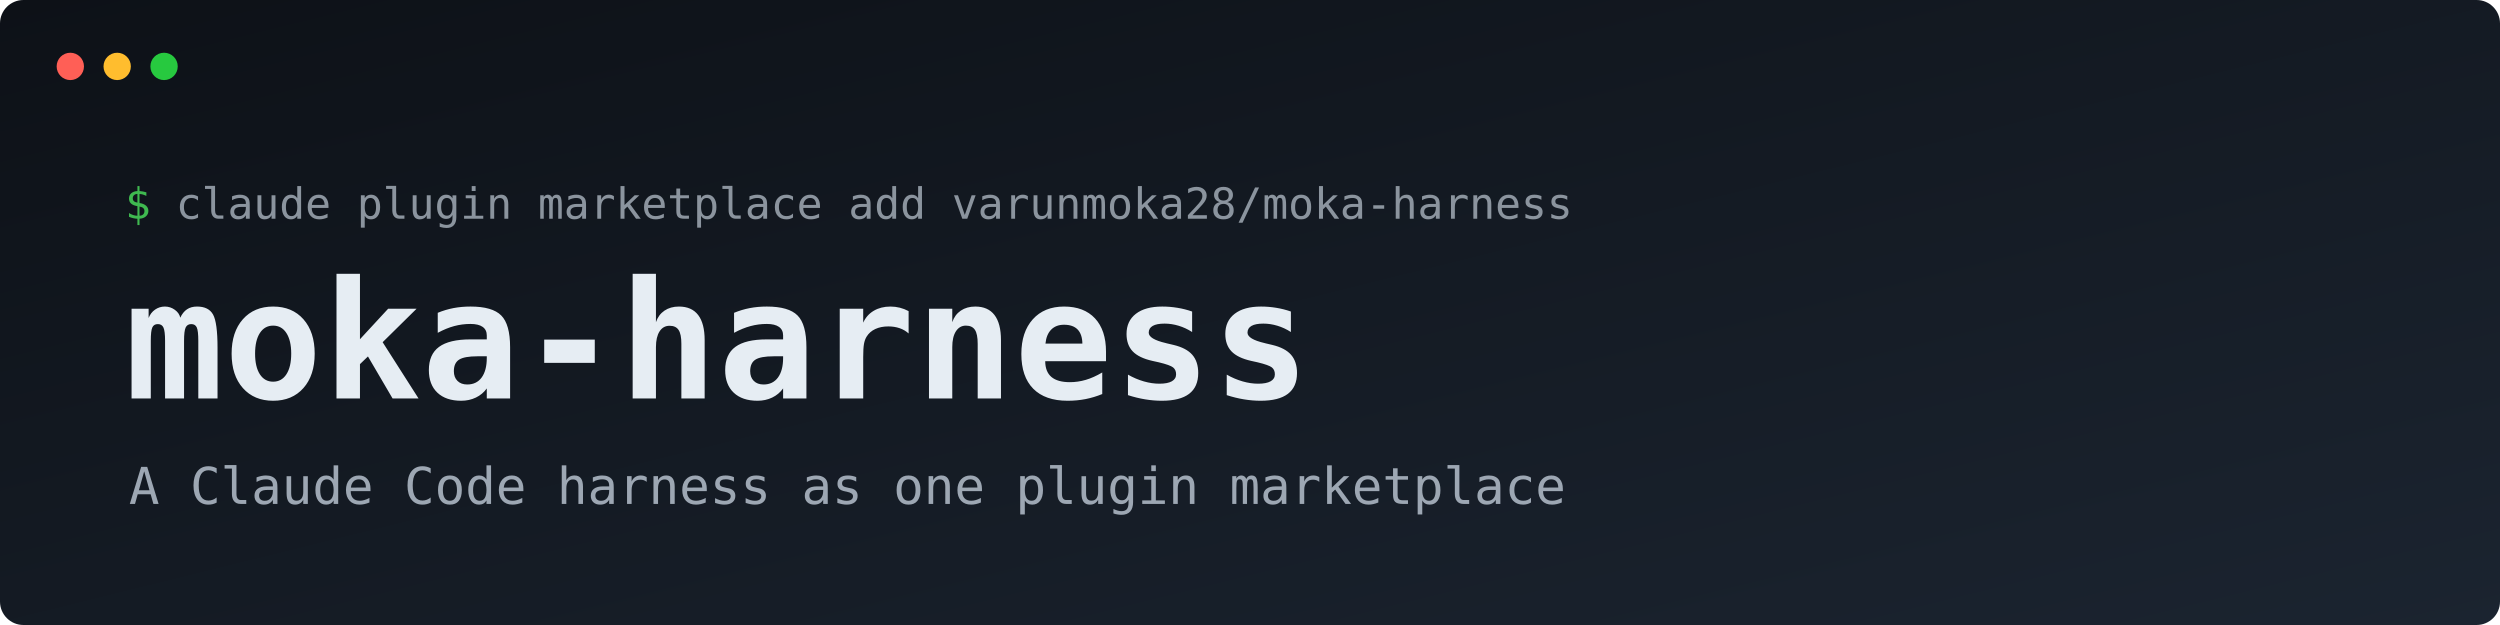
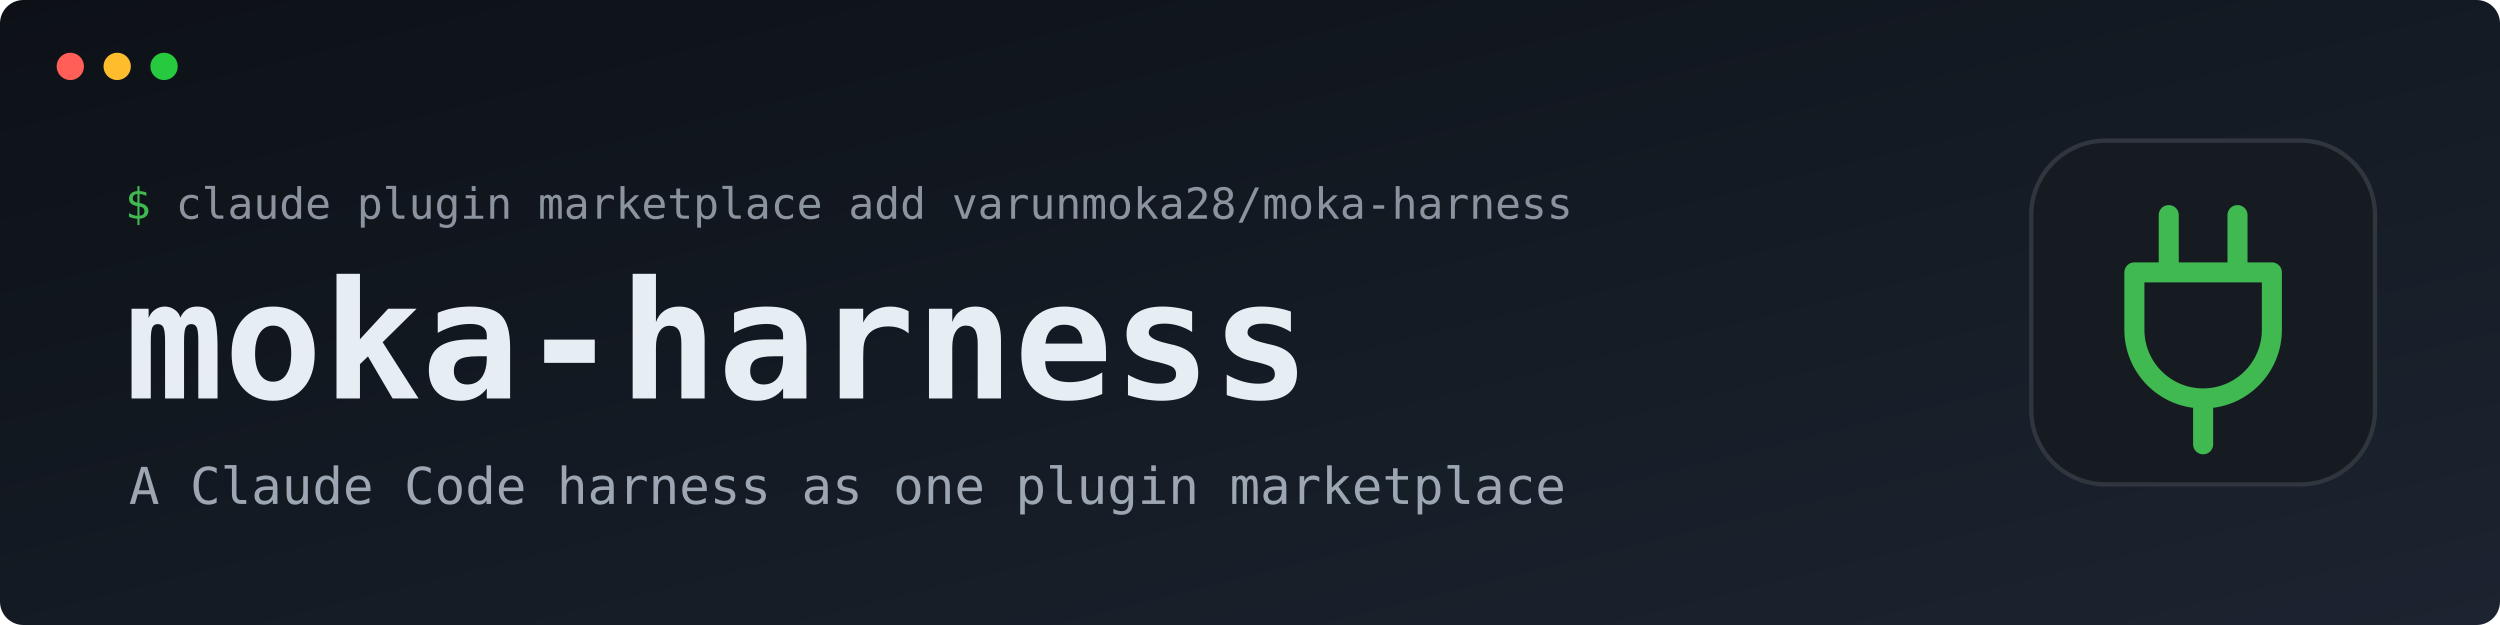
<svg xmlns="http://www.w3.org/2000/svg" viewBox="0 0 1280 320" width="1280" height="320" role="img" aria-label="moka-harness: A Claude Code harness as one plugin marketplace">
  <defs>
    <linearGradient id="bg" x1="0" y1="0" x2="1" y2="1">
      <stop offset="0" stop-color="#0d1117" />
      <stop offset="1" stop-color="#1b2430" />
    </linearGradient>
  </defs>
  <rect width="1280" height="320" rx="12" fill="url(#bg)" />
  <g font-family="ui-monospace, SFMono-Regular, Menlo, Consolas, monospace">
    <circle cx="36" cy="34" r="7" fill="#ff5f56" />
    <circle cx="60" cy="34" r="7" fill="#ffbd2e" />
    <circle cx="84" cy="34" r="7" fill="#27c93f" />
    <text x="64" y="112" font-size="22" fill="#3fb950">$</text>
    <text x="90" y="112" font-size="22" fill="#8b949e">claude plugin marketplace add varunmoka28/moka-harness</text>
    <text x="64" y="204" font-size="84" font-weight="700" fill="#e6edf3">moka-harness</text>
    <text x="66" y="258" font-size="26" fill="#9da7b3">A Claude Code harness as one plugin marketplace</text>
  </g>
+   <g transform="translate(1040,72) scale(1.4667)">
+     <rect width="120" height="120" rx="26" fill="#161b22" stroke="#30363d" stroke-width="1.5" />
+     <path d="M48 26v20M72 26v20M36 46h48v20a24 24 0 0 1-48 0zM60 90v16" stroke="#3fb950" stroke-width="7" fill="none" stroke-linecap="round" stroke-linejoin="round" />
+   </g>
</svg>
